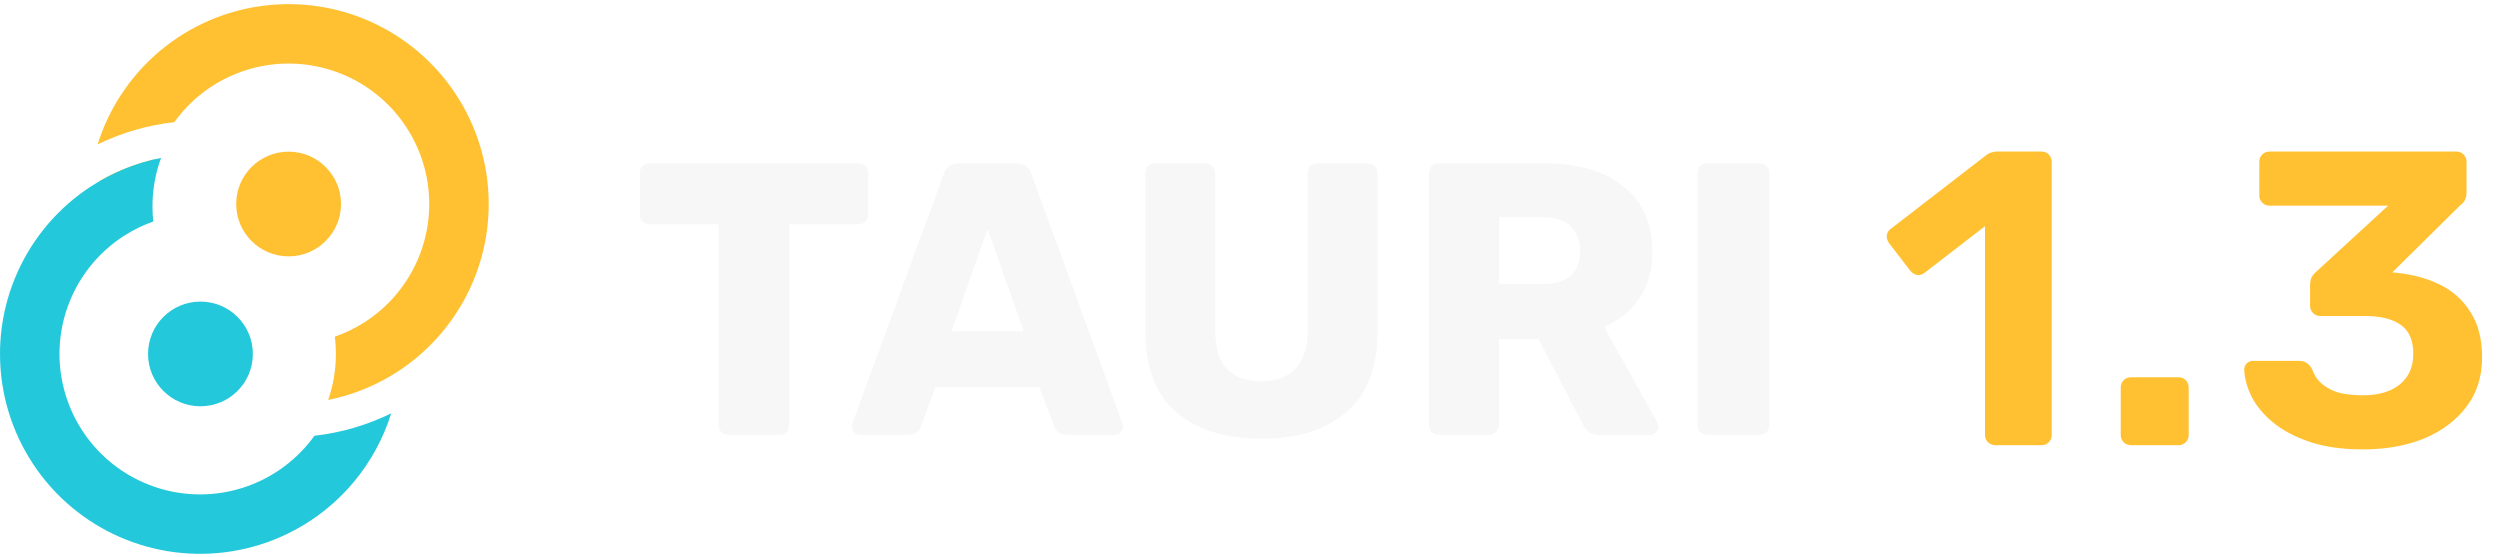
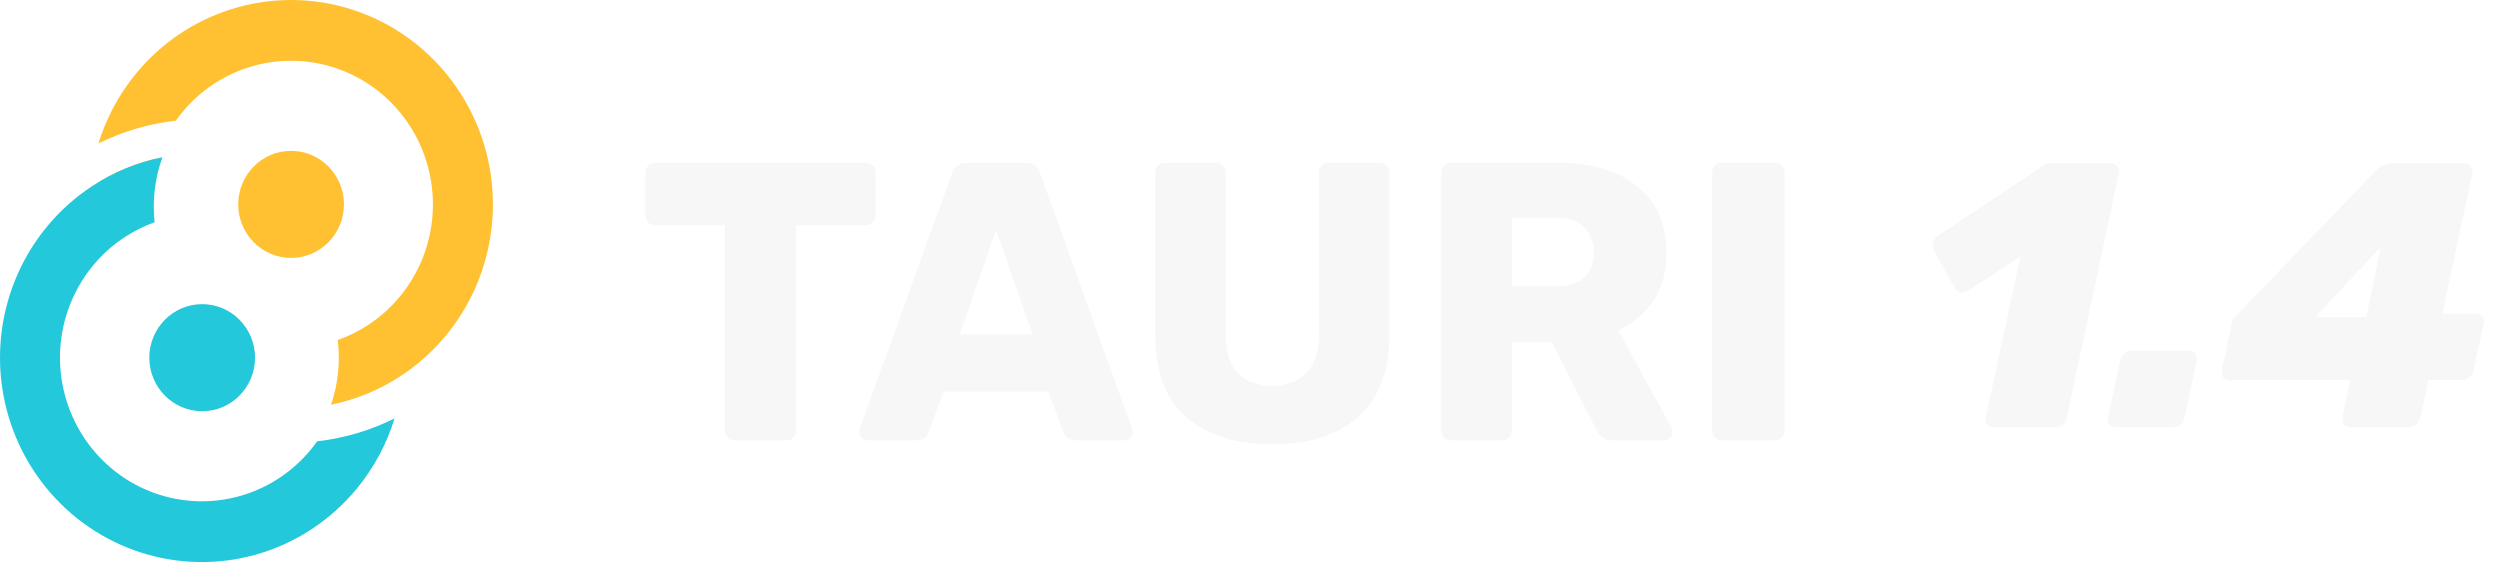
- <svg xmlns="http://www.w3.org/2000/svg" width="584" height="130" viewBox="0 0 584 130" fill="none">
-   <path d="M170.144 101.579C169.539 101.579 168.995 101.368 168.511 100.945C168.087 100.462 167.876 99.918 167.876 99.314V52.379H151.729C151.124 52.379 150.58 52.167 150.096 51.745C149.673 51.261 149.461 50.718 149.461 50.114V40.419C149.461 39.754 149.673 39.21 150.096 38.788C150.58 38.365 151.124 38.153 151.729 38.153H200.532C201.197 38.153 201.742 38.365 202.165 38.788C202.588 39.21 202.8 39.754 202.8 40.419V50.114C202.8 50.778 202.588 51.322 202.165 51.745C201.742 52.167 201.197 52.379 200.532 52.379H184.385V99.314C184.385 99.918 184.174 100.462 183.75 100.945C183.327 101.368 182.783 101.579 182.118 101.579H170.144Z" fill="#F7F7F7" />
-   <path d="M200.949 101.579C200.465 101.579 200.012 101.398 199.588 101.036C199.225 100.613 199.044 100.16 199.044 99.677C199.044 99.314 199.074 99.042 199.135 98.861L220.452 40.69C220.633 39.965 221.027 39.361 221.631 38.878C222.236 38.395 223.022 38.153 223.99 38.153H237.415C238.383 38.153 239.169 38.395 239.774 38.878C240.379 39.361 240.772 39.965 240.953 40.69L262.18 98.861L262.361 99.677C262.361 100.16 262.149 100.613 261.726 101.036C261.363 101.398 260.91 101.579 260.365 101.579H249.208C247.756 101.579 246.789 100.945 246.305 99.677L242.767 90.434H218.547L215.1 99.677C214.616 100.945 213.618 101.579 212.107 101.579H200.949ZM239.139 77.387L230.703 53.466L222.266 77.387H239.139Z" fill="#F7F7F7" />
-   <path d="M294.763 102.485C286.236 102.485 279.554 100.401 274.716 96.234C269.938 92.066 267.549 85.783 267.549 77.387V40.419C267.549 39.754 267.761 39.21 268.184 38.788C268.668 38.365 269.213 38.153 269.817 38.153H281.519C282.184 38.153 282.729 38.365 283.152 38.788C283.636 39.21 283.878 39.754 283.878 40.419V77.296C283.878 81.223 284.785 84.183 286.599 86.176C288.474 88.109 291.165 89.075 294.672 89.075C298.12 89.075 300.78 88.079 302.655 86.085C304.53 84.092 305.467 81.162 305.467 77.296V40.419C305.467 39.754 305.679 39.21 306.102 38.788C306.586 38.365 307.13 38.153 307.735 38.153H319.528C320.193 38.153 320.737 38.365 321.16 38.788C321.584 39.21 321.795 39.754 321.795 40.419V77.387C321.795 85.783 319.376 92.066 314.538 96.234C309.761 100.401 303.169 102.485 294.763 102.485Z" fill="#F7F7F7" />
-   <path d="M336.093 101.579C335.488 101.579 334.944 101.368 334.46 100.945C334.036 100.462 333.825 99.918 333.825 99.314V40.419C333.825 39.754 334.036 39.21 334.46 38.788C334.944 38.365 335.488 38.153 336.093 38.153H360.766C368.689 38.153 374.857 39.965 379.272 43.59C383.747 47.154 385.984 52.228 385.984 58.812C385.984 63.041 384.986 66.635 382.991 69.594C380.995 72.554 378.244 74.82 374.736 76.39L387.164 98.68C387.345 99.042 387.436 99.375 387.436 99.677C387.436 100.16 387.224 100.613 386.801 101.036C386.438 101.398 386.015 101.579 385.531 101.579H373.466C371.712 101.579 370.473 100.764 369.747 99.133L359.406 79.199H350.153V99.314C350.153 99.979 349.911 100.522 349.427 100.945C349.004 101.368 348.46 101.579 347.794 101.579H336.093ZM360.585 66.333C363.367 66.333 365.483 65.668 366.935 64.339C368.386 62.95 369.112 61.047 369.112 58.631C369.112 56.215 368.386 54.312 366.935 52.922C365.544 51.473 363.427 50.748 360.585 50.748H350.153V66.333H360.585Z" fill="#F7F7F7" />
-   <path d="M398.812 101.579C398.207 101.579 397.663 101.368 397.179 100.945C396.755 100.462 396.544 99.918 396.544 99.314V40.419C396.544 39.754 396.755 39.21 397.179 38.788C397.663 38.365 398.207 38.153 398.812 38.153H410.967C411.632 38.153 412.177 38.365 412.6 38.788C413.084 39.21 413.326 39.754 413.326 40.419V99.314C413.326 99.979 413.084 100.522 412.6 100.945C412.177 101.368 411.632 101.579 410.967 101.579H398.812Z" fill="#F7F7F7" />
-   <path d="M79.661 47.659C79.661 54.413 74.18 59.888 67.418 59.888C60.656 59.888 55.175 54.413 55.175 47.659C55.175 40.905 60.656 35.429 67.418 35.429C74.18 35.429 79.661 40.905 79.661 47.659Z" fill="#FFC131" />
-   <ellipse cx="46.827" cy="82.679" rx="12.243" ry="12.229" transform="rotate(180 46.8267 82.6794)" fill="#24C8DB" />
-   <path fill-rule="evenodd" clip-rule="evenodd" d="M92.793 86.875C87.852 90.065 82.377 92.279 76.664 93.43C77.834 90.062 78.469 86.445 78.469 82.679C78.469 81.314 78.385 79.967 78.223 78.645C80.681 77.79 83.041 76.642 85.249 75.216C90.562 71.787 94.771 66.897 97.369 61.136C99.967 55.374 100.845 48.986 99.896 42.739C98.948 36.491 96.213 30.65 92.021 25.917C87.83 21.185 82.359 17.762 76.266 16.06C70.174 14.357 63.719 14.449 57.678 16.322C51.636 18.196 46.264 21.772 42.208 26.622C41.689 27.243 41.194 27.881 40.724 28.536C34.465 29.231 28.403 31 22.797 33.737C24.621 27.902 27.584 22.455 31.543 17.721C37.315 10.82 44.959 5.731 53.557 3.065C62.154 0.398 71.34 0.269 80.01 2.691C88.68 5.113 96.465 9.984 102.43 16.719C108.396 23.454 112.287 31.766 113.637 40.657C114.987 49.548 113.738 58.639 110.04 66.837C106.343 75.036 100.354 81.994 92.793 86.875ZM23.353 42.253L34.813 43.659C35.086 41.44 35.584 39.266 36.293 37.168C31.747 38.21 27.386 39.925 23.353 42.253Z" fill="#FFC131" />
-   <path fill-rule="evenodd" clip-rule="evenodd" d="M21.373 43.463C26.351 40.249 31.87 38.026 37.63 36.882C36.328 40.414 35.617 44.231 35.617 48.215C35.617 49.406 35.681 50.583 35.805 51.741C33.396 52.591 31.083 53.723 28.917 55.122C23.604 58.552 19.395 63.441 16.797 69.203C14.198 74.964 13.321 81.352 14.269 87.6C15.218 93.847 17.952 99.688 22.144 104.421C26.336 109.154 31.807 112.577 37.899 114.279C43.991 115.981 50.446 115.89 56.488 114.016C62.53 112.142 67.901 108.566 71.957 103.717C72.479 103.092 72.977 102.45 73.449 101.792C79.713 101.087 85.777 99.306 91.383 96.555C89.56 102.408 86.592 107.871 82.623 112.617C76.851 119.518 69.207 124.607 60.609 127.274C52.011 129.94 42.825 130.07 34.156 127.648C25.486 125.225 17.7 120.354 11.735 113.619C5.77 106.884 1.879 98.572 0.529 89.681C-0.821 80.791 0.427 71.7 4.125 63.501C7.823 55.302 13.812 48.344 21.373 43.463ZM90.747 88.077L90.746 88.077C90.647 88.135 90.548 88.192 90.448 88.248C90.548 88.192 90.647 88.135 90.747 88.077ZM78.817 92.924C78.505 93.002 78.193 93.078 77.88 93.15C77.88 93.15 77.879 93.15 77.879 93.15C78.193 93.078 78.505 93.002 78.817 92.924Z" fill="#24C8DB" />
-   <path d="M466.146 104C465.493 104 464.905 103.771 464.382 103.314C463.925 102.857 463.696 102.269 463.696 101.55V52.844L449.584 63.722C448.996 64.179 448.375 64.343 447.722 64.212C447.134 64.081 446.611 63.722 446.154 63.134L441.254 56.764C440.862 56.176 440.699 55.555 440.764 54.902C440.895 54.249 441.254 53.726 441.842 53.334L464.186 36.086C464.578 35.825 464.937 35.661 465.264 35.596C465.656 35.465 466.081 35.4 466.538 35.4H476.926C477.579 35.4 478.135 35.629 478.592 36.086C479.049 36.543 479.278 37.131 479.278 37.85V101.55C479.278 102.269 479.049 102.857 478.592 103.314C478.135 103.771 477.579 104 476.926 104H466.146ZM497.851 104C497.132 104 496.544 103.771 496.087 103.314C495.629 102.857 495.401 102.269 495.401 101.55V90.574C495.401 89.855 495.629 89.267 496.087 88.81C496.544 88.353 497.132 88.124 497.851 88.124H508.827C509.545 88.124 510.133 88.353 510.591 88.81C511.048 89.267 511.277 89.855 511.277 90.574V101.55C511.277 102.269 511.048 102.857 510.591 103.314C510.133 103.771 509.545 104 508.827 104H497.851ZM551.983 104.98C547.148 104.98 542.999 104.392 539.537 103.216C536.074 102.04 533.232 100.537 531.011 98.708C528.789 96.879 527.123 94.886 526.013 92.73C524.902 90.509 524.314 88.385 524.249 86.36C524.249 85.772 524.445 85.282 524.837 84.89C525.229 84.498 525.719 84.302 526.307 84.302H537.087C537.805 84.302 538.393 84.465 538.851 84.792C539.308 85.053 539.733 85.543 540.125 86.262C540.647 87.765 541.497 88.973 542.673 89.888C543.849 90.803 545.221 91.456 546.789 91.848C548.422 92.175 550.153 92.338 551.983 92.338C555.641 92.338 558.516 91.489 560.607 89.79C562.697 88.091 563.743 85.707 563.743 82.636C563.743 79.5 562.763 77.246 560.803 75.874C558.843 74.502 556.066 73.816 552.473 73.816H541.987C541.333 73.816 540.778 73.587 540.321 73.13C539.863 72.673 539.635 72.117 539.635 71.464V66.662C539.635 65.878 539.765 65.225 540.027 64.702C540.353 64.179 540.68 63.787 541.007 63.526L557.863 48.042H530.227C529.508 48.042 528.92 47.813 528.463 47.356C528.005 46.899 527.777 46.343 527.777 45.69V37.85C527.777 37.131 528.005 36.543 528.463 36.086C528.92 35.629 529.508 35.4 530.227 35.4H573.739C574.457 35.4 575.045 35.629 575.503 36.086C575.96 36.543 576.189 37.131 576.189 37.85V44.906C576.189 45.625 576.058 46.245 575.797 46.768C575.535 47.225 575.209 47.585 574.817 47.846L558.843 63.624L559.823 63.722C563.677 64.114 567.107 65.061 570.113 66.564C573.118 68.067 575.47 70.223 577.169 73.032C578.933 75.776 579.815 79.271 579.815 83.518C579.815 87.961 578.606 91.783 576.189 94.984C573.771 98.185 570.472 100.668 566.291 102.432C562.109 104.131 557.34 104.98 551.983 104.98Z" fill="#FFC131" />
+ <svg xmlns="http://www.w3.org/2000/svg" width="597" height="135" viewBox="0 0 597 135" fill="none">
+   <path d="M476.102 102C475.442 102 474.932 101.79 474.572 101.37C474.212 100.89 474.092 100.32 474.212 99.66L482.492 61.23L470.072 69.42C469.412 69.84 468.782 69.99 468.182 69.87C467.582 69.69 467.132 69.33 466.832 68.79L461.612 59.43C461.432 58.89 461.462 58.29 461.702 57.63C462.002 56.97 462.452 56.46 463.052 56.1L487.802 39.63C488.222 39.39 488.552 39.24 488.792 39.18C489.092 39.06 489.482 39 489.962 39H504.092C504.752 39 505.262 39.24 505.622 39.72C505.982 40.14 506.102 40.68 505.982 41.34L493.562 99.66C493.442 100.32 493.112 100.89 492.572 101.37C492.032 101.79 491.432 102 490.772 102H476.102ZM505.3 102C504.64 102 504.13 101.79 503.77 101.37C503.41 100.89 503.29 100.32 503.41 99.66L506.29 86.16C506.41 85.5 506.74 84.93 507.28 84.45C507.88 83.97 508.51 83.73 509.17 83.73H522.67C523.33 83.73 523.84 83.97 524.2 84.45C524.56 84.93 524.68 85.5 524.56 86.16L521.68 99.66C521.56 100.32 521.2 100.89 520.6 101.37C520.06 101.79 519.49 102 518.89 102H505.3ZM561.271 102C560.611 102 560.101 101.79 559.741 101.37C559.381 100.89 559.261 100.32 559.381 99.66L561.271 90.75H532.381C531.721 90.75 531.211 90.54 530.851 90.12C530.551 89.64 530.461 89.07 530.581 88.41L532.831 77.7C533.011 76.98 533.221 76.41 533.461 75.99C533.761 75.57 534.061 75.24 534.361 75L567.571 40.53C568.591 39.51 569.791 39 571.171 39H588.541C589.201 39 589.711 39.24 590.071 39.72C590.431 40.14 590.551 40.68 590.431 41.34L583.231 74.91H591.151C591.871 74.91 592.411 75.15 592.771 75.63C593.131 76.05 593.251 76.59 593.131 77.25L590.701 88.41C590.581 89.07 590.221 89.64 589.621 90.12C589.081 90.54 588.481 90.75 587.821 90.75H579.901L578.011 99.66C577.891 100.32 577.561 100.89 577.021 101.37C576.481 101.79 575.881 102 575.221 102H561.271ZM552.901 75.72H565.051L568.561 58.89L552.901 75.72Z" fill="#F7F7F7" />
+   <path d="M175.428 105.169C174.805 105.169 174.244 104.948 173.745 104.506C173.308 104 173.09 103.432 173.09 102.801V53.741H156.442C155.818 53.741 155.257 53.52 154.758 53.078C154.322 52.573 154.104 52.005 154.104 51.373V41.239C154.104 40.545 154.322 39.977 154.758 39.535C155.257 39.093 155.818 38.872 156.442 38.872H206.761C207.447 38.872 208.008 39.093 208.444 39.535C208.881 39.977 209.099 40.545 209.099 41.239V51.373C209.099 52.068 208.881 52.636 208.444 53.078C208.008 53.52 207.447 53.741 206.761 53.741H190.112V102.801C190.112 103.432 189.894 104 189.458 104.506C189.021 104.948 188.46 105.169 187.774 105.169H175.428Z" fill="#F7F7F7" />
+   <path d="M207.19 105.169C206.691 105.169 206.224 104.979 205.787 104.6C205.413 104.158 205.226 103.685 205.226 103.18C205.226 102.801 205.257 102.517 205.32 102.327L227.299 41.523C227.486 40.766 227.891 40.134 228.515 39.629C229.139 39.124 229.949 38.872 230.947 38.872H244.789C245.787 38.872 246.597 39.124 247.221 39.629C247.844 40.134 248.25 40.766 248.437 41.523L270.323 102.327L270.51 103.18C270.51 103.685 270.292 104.158 269.855 104.6C269.481 104.979 269.013 105.169 268.452 105.169H256.948C255.452 105.169 254.454 104.506 253.955 103.18L250.307 93.519H225.335L221.781 103.18C221.282 104.506 220.253 105.169 218.694 105.169H207.19ZM246.566 79.881L237.868 54.878L229.17 79.881H246.566Z" fill="#F7F7F7" />
+   <path d="M303.918 106.116C295.126 106.116 288.236 103.937 283.248 99.581C278.322 95.224 275.859 88.657 275.859 79.881V41.239C275.859 40.545 276.077 39.977 276.514 39.535C277.013 39.093 277.574 38.872 278.197 38.872H290.263C290.949 38.872 291.51 39.093 291.946 39.535C292.445 39.977 292.695 40.545 292.695 41.239V79.786C292.695 83.89 293.63 86.984 295.5 89.068C297.433 91.088 300.208 92.099 303.825 92.099C307.379 92.099 310.122 91.057 312.055 88.973C313.988 86.889 314.955 83.827 314.955 79.786V41.239C314.955 40.545 315.173 39.977 315.609 39.535C316.108 39.093 316.669 38.872 317.293 38.872H329.452C330.138 38.872 330.699 39.093 331.135 39.535C331.572 39.977 331.79 40.545 331.79 41.239V79.881C331.79 88.657 329.296 95.224 324.308 99.581C319.382 103.937 312.585 106.116 303.918 106.116Z" fill="#F7F7F7" />
+   <path d="M346.531 105.169C345.908 105.169 345.346 104.948 344.847 104.506C344.411 104 344.193 103.432 344.193 102.801V41.239C344.193 40.545 344.411 39.977 344.847 39.535C345.346 39.093 345.908 38.872 346.531 38.872H371.971C380.139 38.872 386.499 40.766 391.051 44.554C395.665 48.279 397.972 53.583 397.972 60.465C397.972 64.885 396.943 68.642 394.886 71.736C392.828 74.83 389.991 77.198 386.375 78.839L399.188 102.138C399.375 102.517 399.469 102.864 399.469 103.18C399.469 103.685 399.251 104.158 398.814 104.6C398.44 104.979 398.003 105.169 397.505 105.169H385.065C383.257 105.169 381.979 104.316 381.23 102.611L370.568 81.775H361.028V102.801C361.028 103.495 360.779 104.064 360.28 104.506C359.843 104.948 359.282 105.169 358.596 105.169H346.531ZM371.784 68.326C374.652 68.326 376.835 67.632 378.331 66.243C379.828 64.79 380.576 62.802 380.576 60.276C380.576 57.75 379.828 55.761 378.331 54.309C376.897 52.794 374.715 52.036 371.784 52.036H361.028V68.326H371.784Z" fill="#F7F7F7" />
+   <path d="M411.198 105.169C410.574 105.169 410.013 104.948 409.514 104.506C409.078 104 408.86 103.432 408.86 102.801V41.239C408.86 40.545 409.078 39.977 409.514 39.535C410.013 39.093 410.574 38.872 411.198 38.872H423.731C424.417 38.872 424.978 39.093 425.414 39.535C425.913 39.977 426.163 40.545 426.163 41.239V102.801C426.163 103.495 425.913 104.064 425.414 104.506C424.978 104.948 424.417 105.169 423.731 105.169H411.198Z" fill="#F7F7F7" />
+   <path d="M82.135 48.807C82.135 55.867 76.483 61.59 69.511 61.59C62.539 61.59 56.888 55.867 56.888 48.807C56.888 41.748 62.539 36.024 69.511 36.024C76.483 36.024 82.135 41.748 82.135 48.807Z" fill="#FFC131" />
+   <ellipse cx="48.281" cy="85.413" rx="12.624" ry="12.783" transform="rotate(180 48.2807 85.4134)" fill="#24C8DB" />
+   <path fill-rule="evenodd" clip-rule="evenodd" d="M95.675 89.799C90.581 93.133 84.936 95.447 79.045 96.651C80.251 93.13 80.906 89.349 80.906 85.413C80.906 83.986 80.82 82.578 80.653 81.196C83.187 80.302 85.62 79.102 87.897 77.612C93.375 74.027 97.714 68.916 100.393 62.894C103.072 56.872 103.977 50.195 102.999 43.665C102.021 37.134 99.201 31.029 94.879 26.082C90.558 21.135 84.917 17.557 78.635 15.778C72.354 13.999 65.698 14.094 59.469 16.053C53.24 18.011 47.702 21.749 43.52 26.818C42.984 27.467 42.473 28.135 41.989 28.819C35.535 29.545 29.285 31.395 23.505 34.256C25.386 28.157 28.441 22.463 32.523 17.515C38.474 10.302 46.355 4.982 55.22 2.195C64.085 -0.592 73.556 -0.728 82.495 1.804C91.434 4.336 99.461 9.428 105.612 16.467C111.762 23.507 115.774 32.196 117.166 41.489C118.558 50.782 117.271 60.284 113.458 68.854C109.646 77.424 103.471 84.697 95.675 89.799ZM24.079 43.157L35.895 44.627C36.176 42.307 36.689 40.035 37.42 37.842C32.734 38.931 28.236 40.724 24.079 43.157Z" fill="#FFC131" />
+   <path fill-rule="evenodd" clip-rule="evenodd" d="M22.037 44.422C27.169 41.063 32.86 38.739 38.799 37.543C37.456 41.235 36.723 45.225 36.723 49.389C36.723 50.634 36.789 51.864 36.917 53.075C34.433 53.963 32.049 55.146 29.815 56.608C24.337 60.194 19.997 65.304 17.318 71.326C14.639 77.349 13.734 84.026 14.712 90.556C15.691 97.087 18.51 103.192 22.832 108.139C27.154 113.086 32.794 116.664 39.076 118.443C45.358 120.222 52.013 120.127 58.242 118.168C64.472 116.21 70.01 112.471 74.192 107.403C74.73 106.75 75.243 106.079 75.73 105.391C82.189 104.654 88.441 102.792 94.221 99.917C92.341 106.034 89.281 111.745 85.189 116.706C79.237 123.919 71.356 129.239 62.491 132.026C53.626 134.813 44.155 134.949 35.216 132.417C26.277 129.885 18.25 124.793 12.1 117.753C5.949 110.714 1.937 102.025 0.545 92.732C-0.847 83.439 0.441 73.937 4.253 65.367C8.066 56.797 14.241 49.524 22.037 44.422ZM80.782 96.242C80.621 96.282 80.46 96.32 80.298 96.358C80.298 96.358 80.298 96.358 80.298 96.358C80.46 96.32 80.621 96.282 80.782 96.242Z" fill="#24C8DB" />
</svg>
